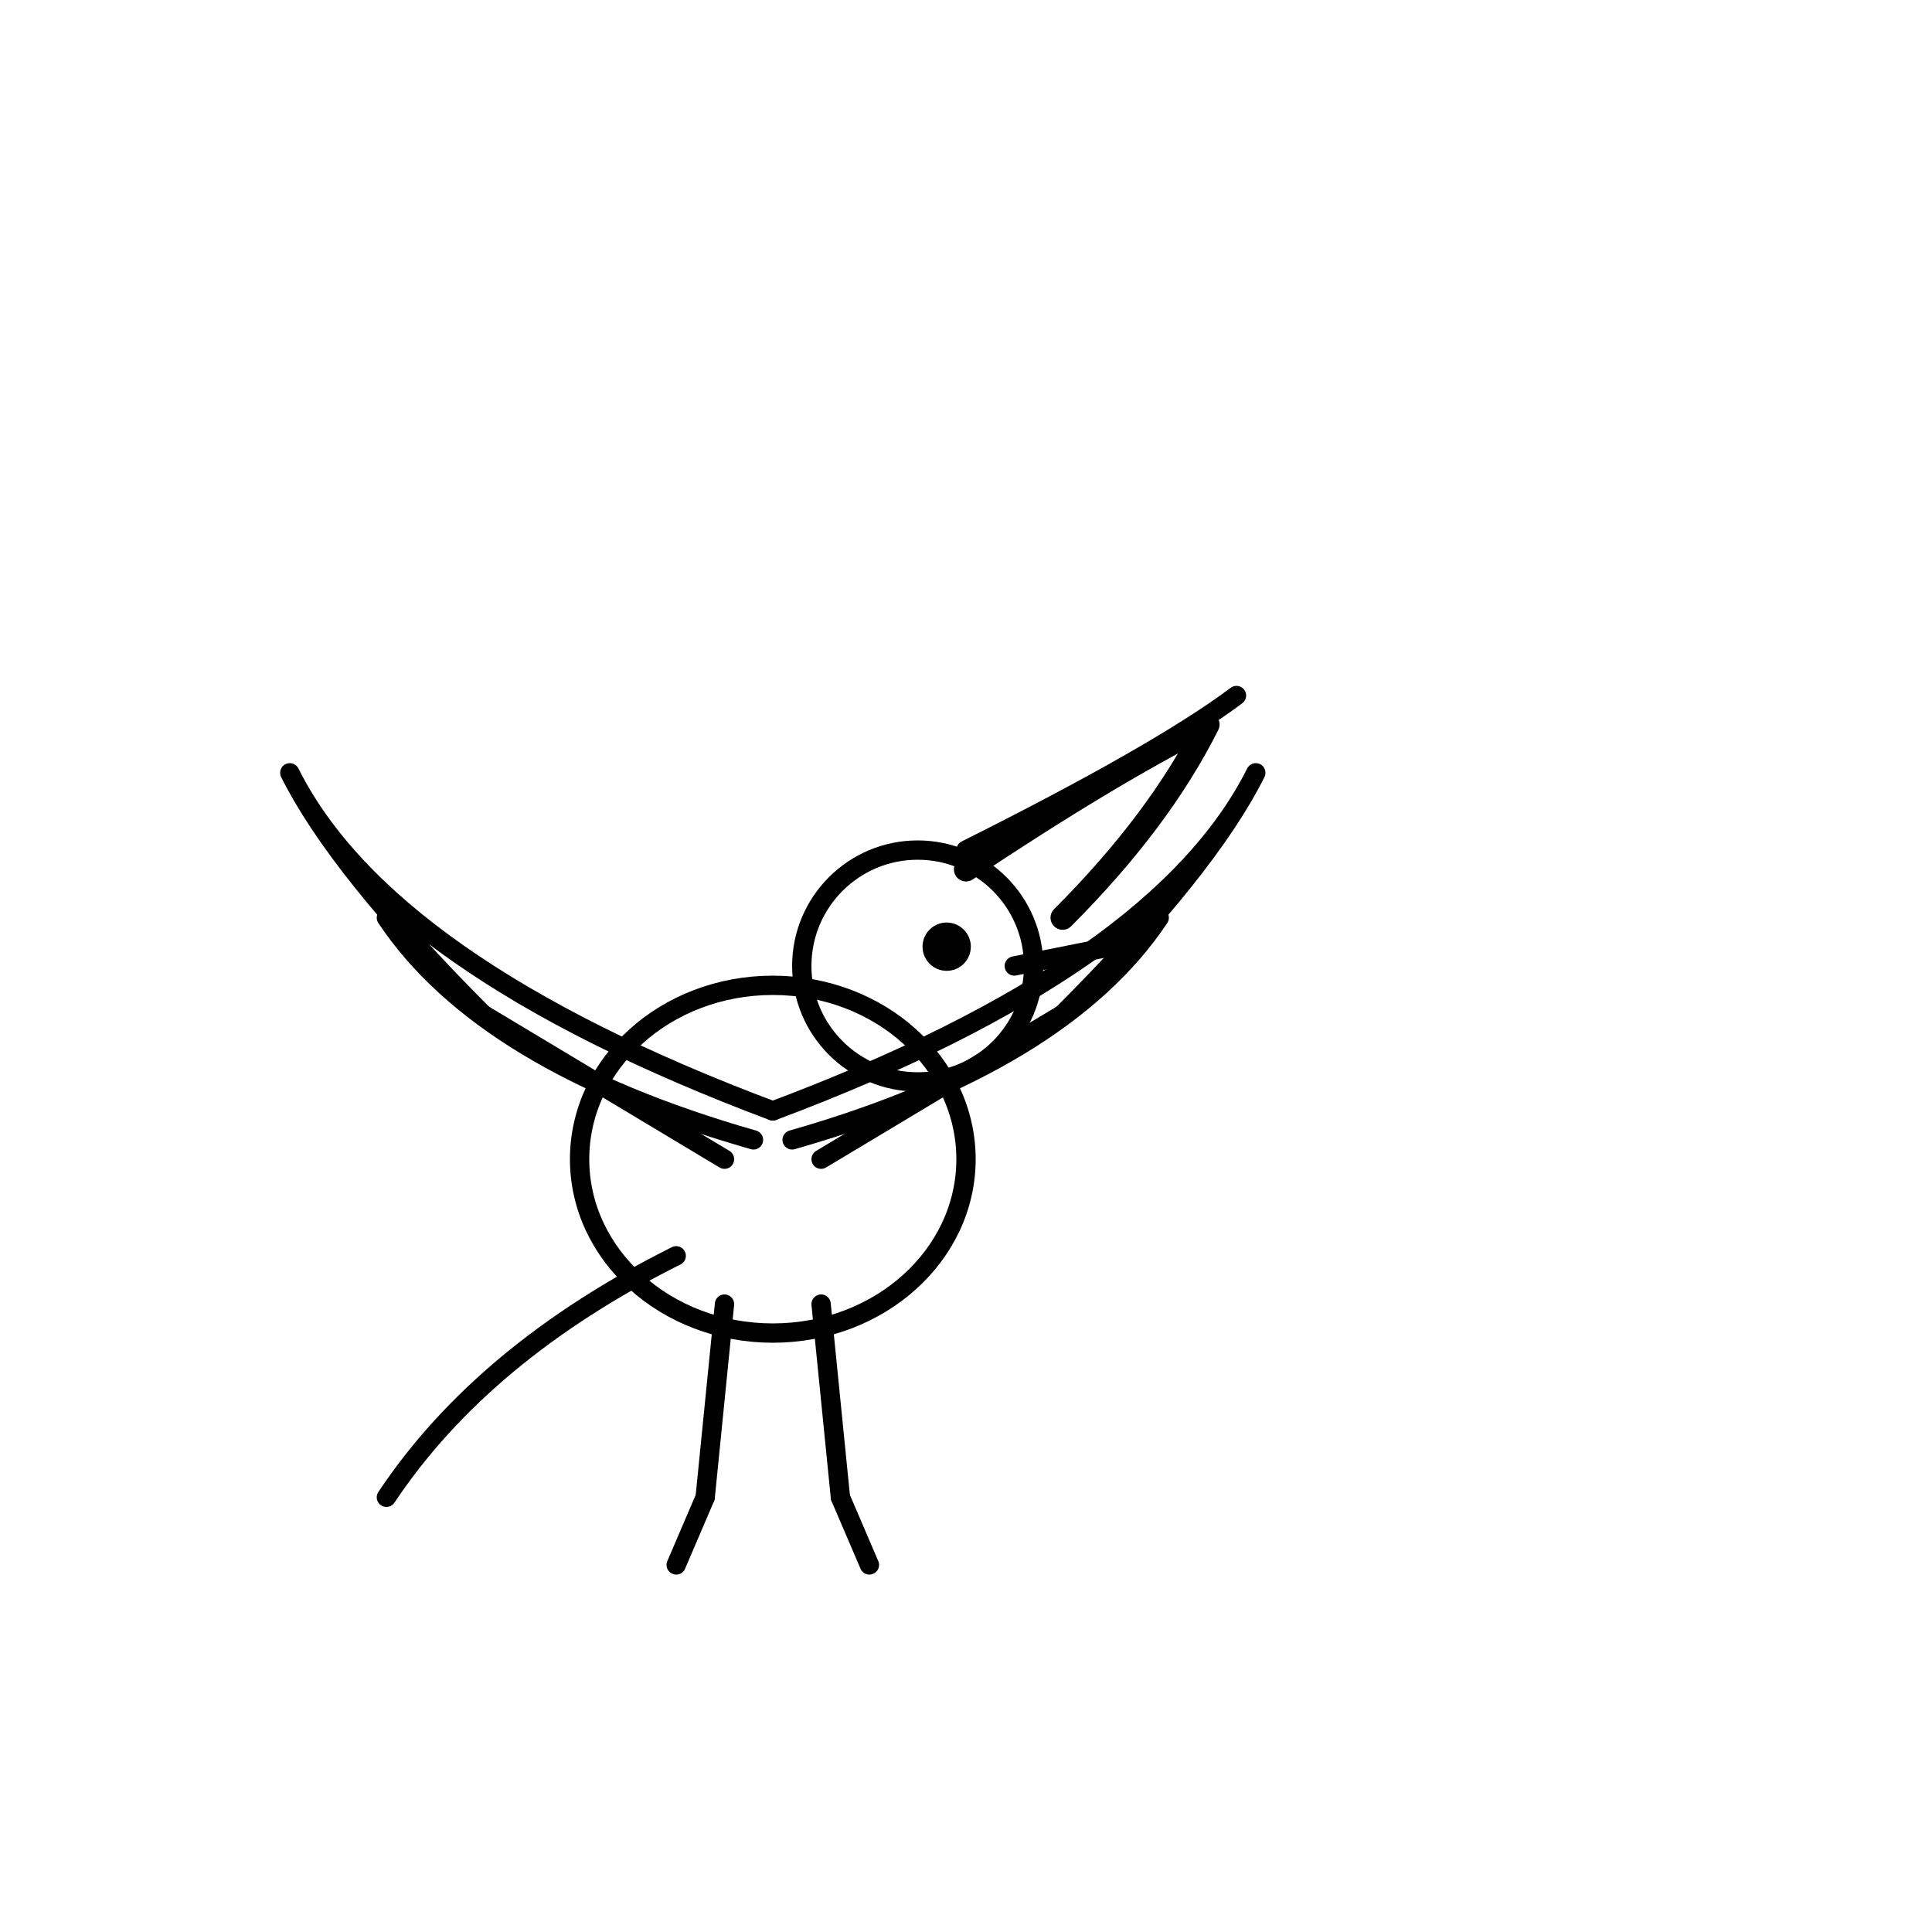
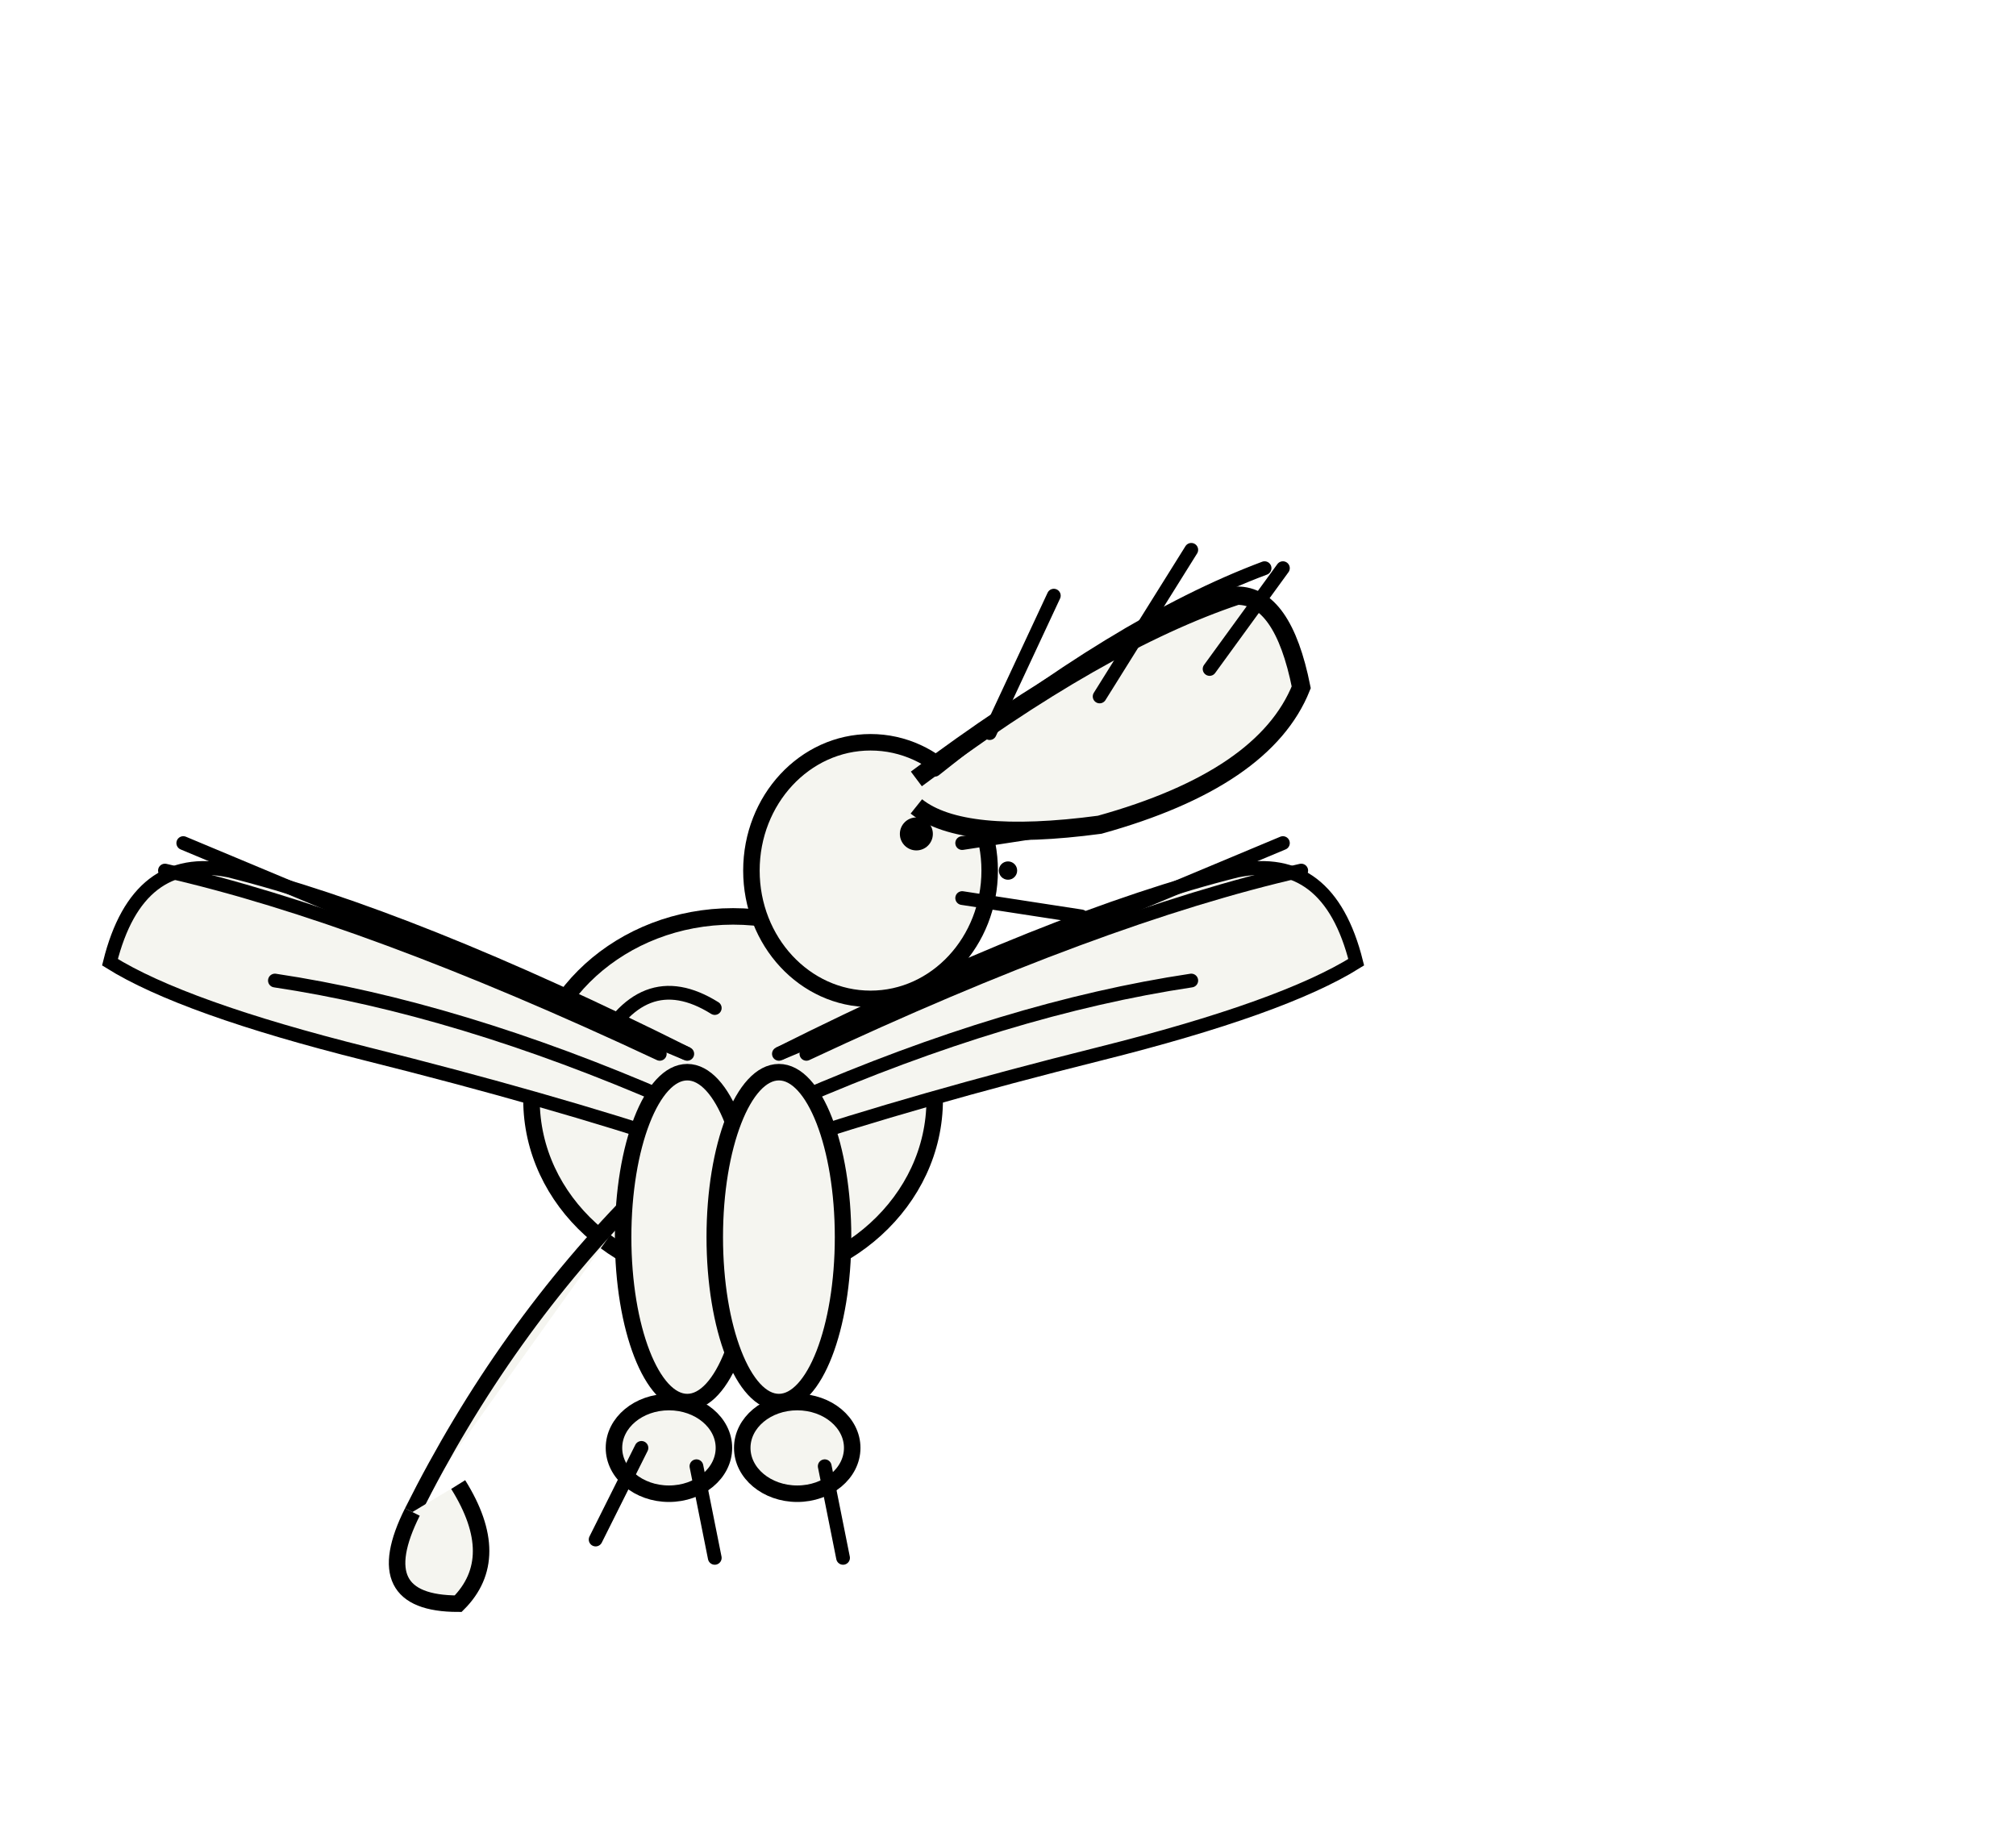
- <svg xmlns="http://www.w3.org/2000/svg" viewBox="0 0 200 200" style="background-color: #f5f5f0;">
-   <g stroke="#000" stroke-width="2" fill="none" stroke-linecap="round" stroke-linejoin="round">
-     <ellipse cx="80" cy="120" rx="20" ry="18" />
-     <circle cx="95" cy="100" r="12" />
-     <path d="M 100 90 Q 115 80 125 75 Q 120 85 110 95" stroke-width="2.5" />
-     <path d="M 100 88 Q 120 78 128 72" />
-     <circle cx="98" cy="98" r="1.5" fill="#000" />
-     <line x1="105" y1="100" x2="115" y2="98" />
-     <path d="M 80 115 Q 40 100 30 80 Q 35 90 50 105" />
-     <path d="M 78 118 Q 50 110 40 95" />
-     <path d="M 80 115 Q 120 100 130 80 Q 125 90 110 105" />
-     <path d="M 82 118 Q 110 110 120 95" />
-     <path d="M 70 130 Q 50 140 40 155" />
-     <path d="M 75 135 L 73 155" />
-     <path d="M 85 135 L 87 155" />
-     <line x1="73" y1="155" x2="70" y2="162" />
-     <line x1="87" y1="155" x2="90" y2="162" />
-     <line x1="75" y1="120" x2="50" y2="105" />
-     <line x1="85" y1="120" x2="110" y2="105" />
+ <svg xmlns="http://www.w3.org/2000/svg" viewBox="0 0 220 200" style="background-color: #f5f5f0;">
+   <defs>
+     <style>
+       .dino-outline { stroke: #000; stroke-width: 1.5; fill: none; stroke-linecap: round; stroke-linejoin: round; }
+       .dino-body { stroke: #000; stroke-width: 1.8; fill: #f5f5f0; }
+       .wing { stroke: #000; stroke-width: 1.5; fill: #f5f5f0; }
+       .crest { stroke: #000; stroke-width: 2; fill: #f5f5f0; }
+     </style>
+   </defs>
+   <g>
+     <ellipse cx="80" cy="120" rx="22" ry="20" class="dino-body" />
+     <path d="M 65 115 Q 70 105 78 110" class="dino-outline" stroke-width="1" />
+     <ellipse cx="95" cy="95" rx="13" ry="14" class="dino-body" />
+     <path d="M 105 92 L 118 90" class="dino-outline" stroke-width="1.5" />
+     <path d="M 105 98 L 118 100" class="dino-outline" stroke-width="1.2" />
+     <circle cx="100" cy="91" r="1.8" fill="#000" />
+     <circle cx="110" cy="95" r="1" fill="#000" />
+     <path d="M 100 85 Q 120 70 135 65 Q 140 65 142 75 Q 138 85 120 90 Q 105 92 100 88" class="crest" stroke-width="2.2" />
+     <path d="M 102 84 Q 122 68 138 62" class="dino-outline" stroke-width="1.5" />
+     <line x1="108" y1="80" x2="115" y2="65" class="dino-outline" stroke-width="1" />
+     <line x1="120" y1="76" x2="130" y2="60" class="dino-outline" stroke-width="1" />
+     <line x1="132" y1="73" x2="140" y2="62" class="dino-outline" stroke-width="1" />
+     <path d="M 75 115 Q 45 100 25 95 Q 15 93 12 105 Q 20 110 40 115 Q 60 120 75 125" class="wing" stroke-width="1.8" />
+     <path d="M 73 120 Q 50 110 30 107" class="dino-outline" stroke-width="1.2" />
+     <path d="M 72 115 Q 40 100 18 95" class="dino-outline" stroke-width="1.2" />
+     <line x1="75" y1="115" x2="20" y2="92" class="dino-outline" stroke-width="1.5" />
+     <path d="M 85 115 Q 115 100 135 95 Q 145 93 148 105 Q 140 110 120 115 Q 100 120 85 125" class="wing" stroke-width="1.8" />
+     <path d="M 87 120 Q 110 110 130 107" class="dino-outline" stroke-width="1.2" />
+     <path d="M 88 115 Q 120 100 142 95" class="dino-outline" stroke-width="1.2" />
+     <line x1="85" y1="115" x2="140" y2="92" class="dino-outline" stroke-width="1.5" />
+     <path d="M 70 130 Q 55 145 45 165" class="dino-body" stroke-width="1.8" />
+     <path d="M 45 165 Q 40 175 50 175 Q 55 170 50 162" class="dino-body" stroke-width="1.5" />
+     <ellipse cx="75" cy="135" rx="7" ry="18" class="dino-body" />
+     <ellipse cx="85" cy="135" rx="7" ry="18" class="dino-body" />
+     <ellipse cx="73" cy="158" rx="6" ry="5" class="dino-body" />
+     <ellipse cx="87" cy="158" rx="6" ry="5" class="dino-body" />
+     <line x1="70" y1="158" x2="65" y2="168" class="dino-outline" stroke-width="1.2" />
+     <line x1="76" y1="160" x2="78" y2="170" class="dino-outline" stroke-width="1.2" />
+     <line x1="90" y1="160" x2="92" y2="170" class="dino-outline" stroke-width="1.2" />
  </g>
</svg>
